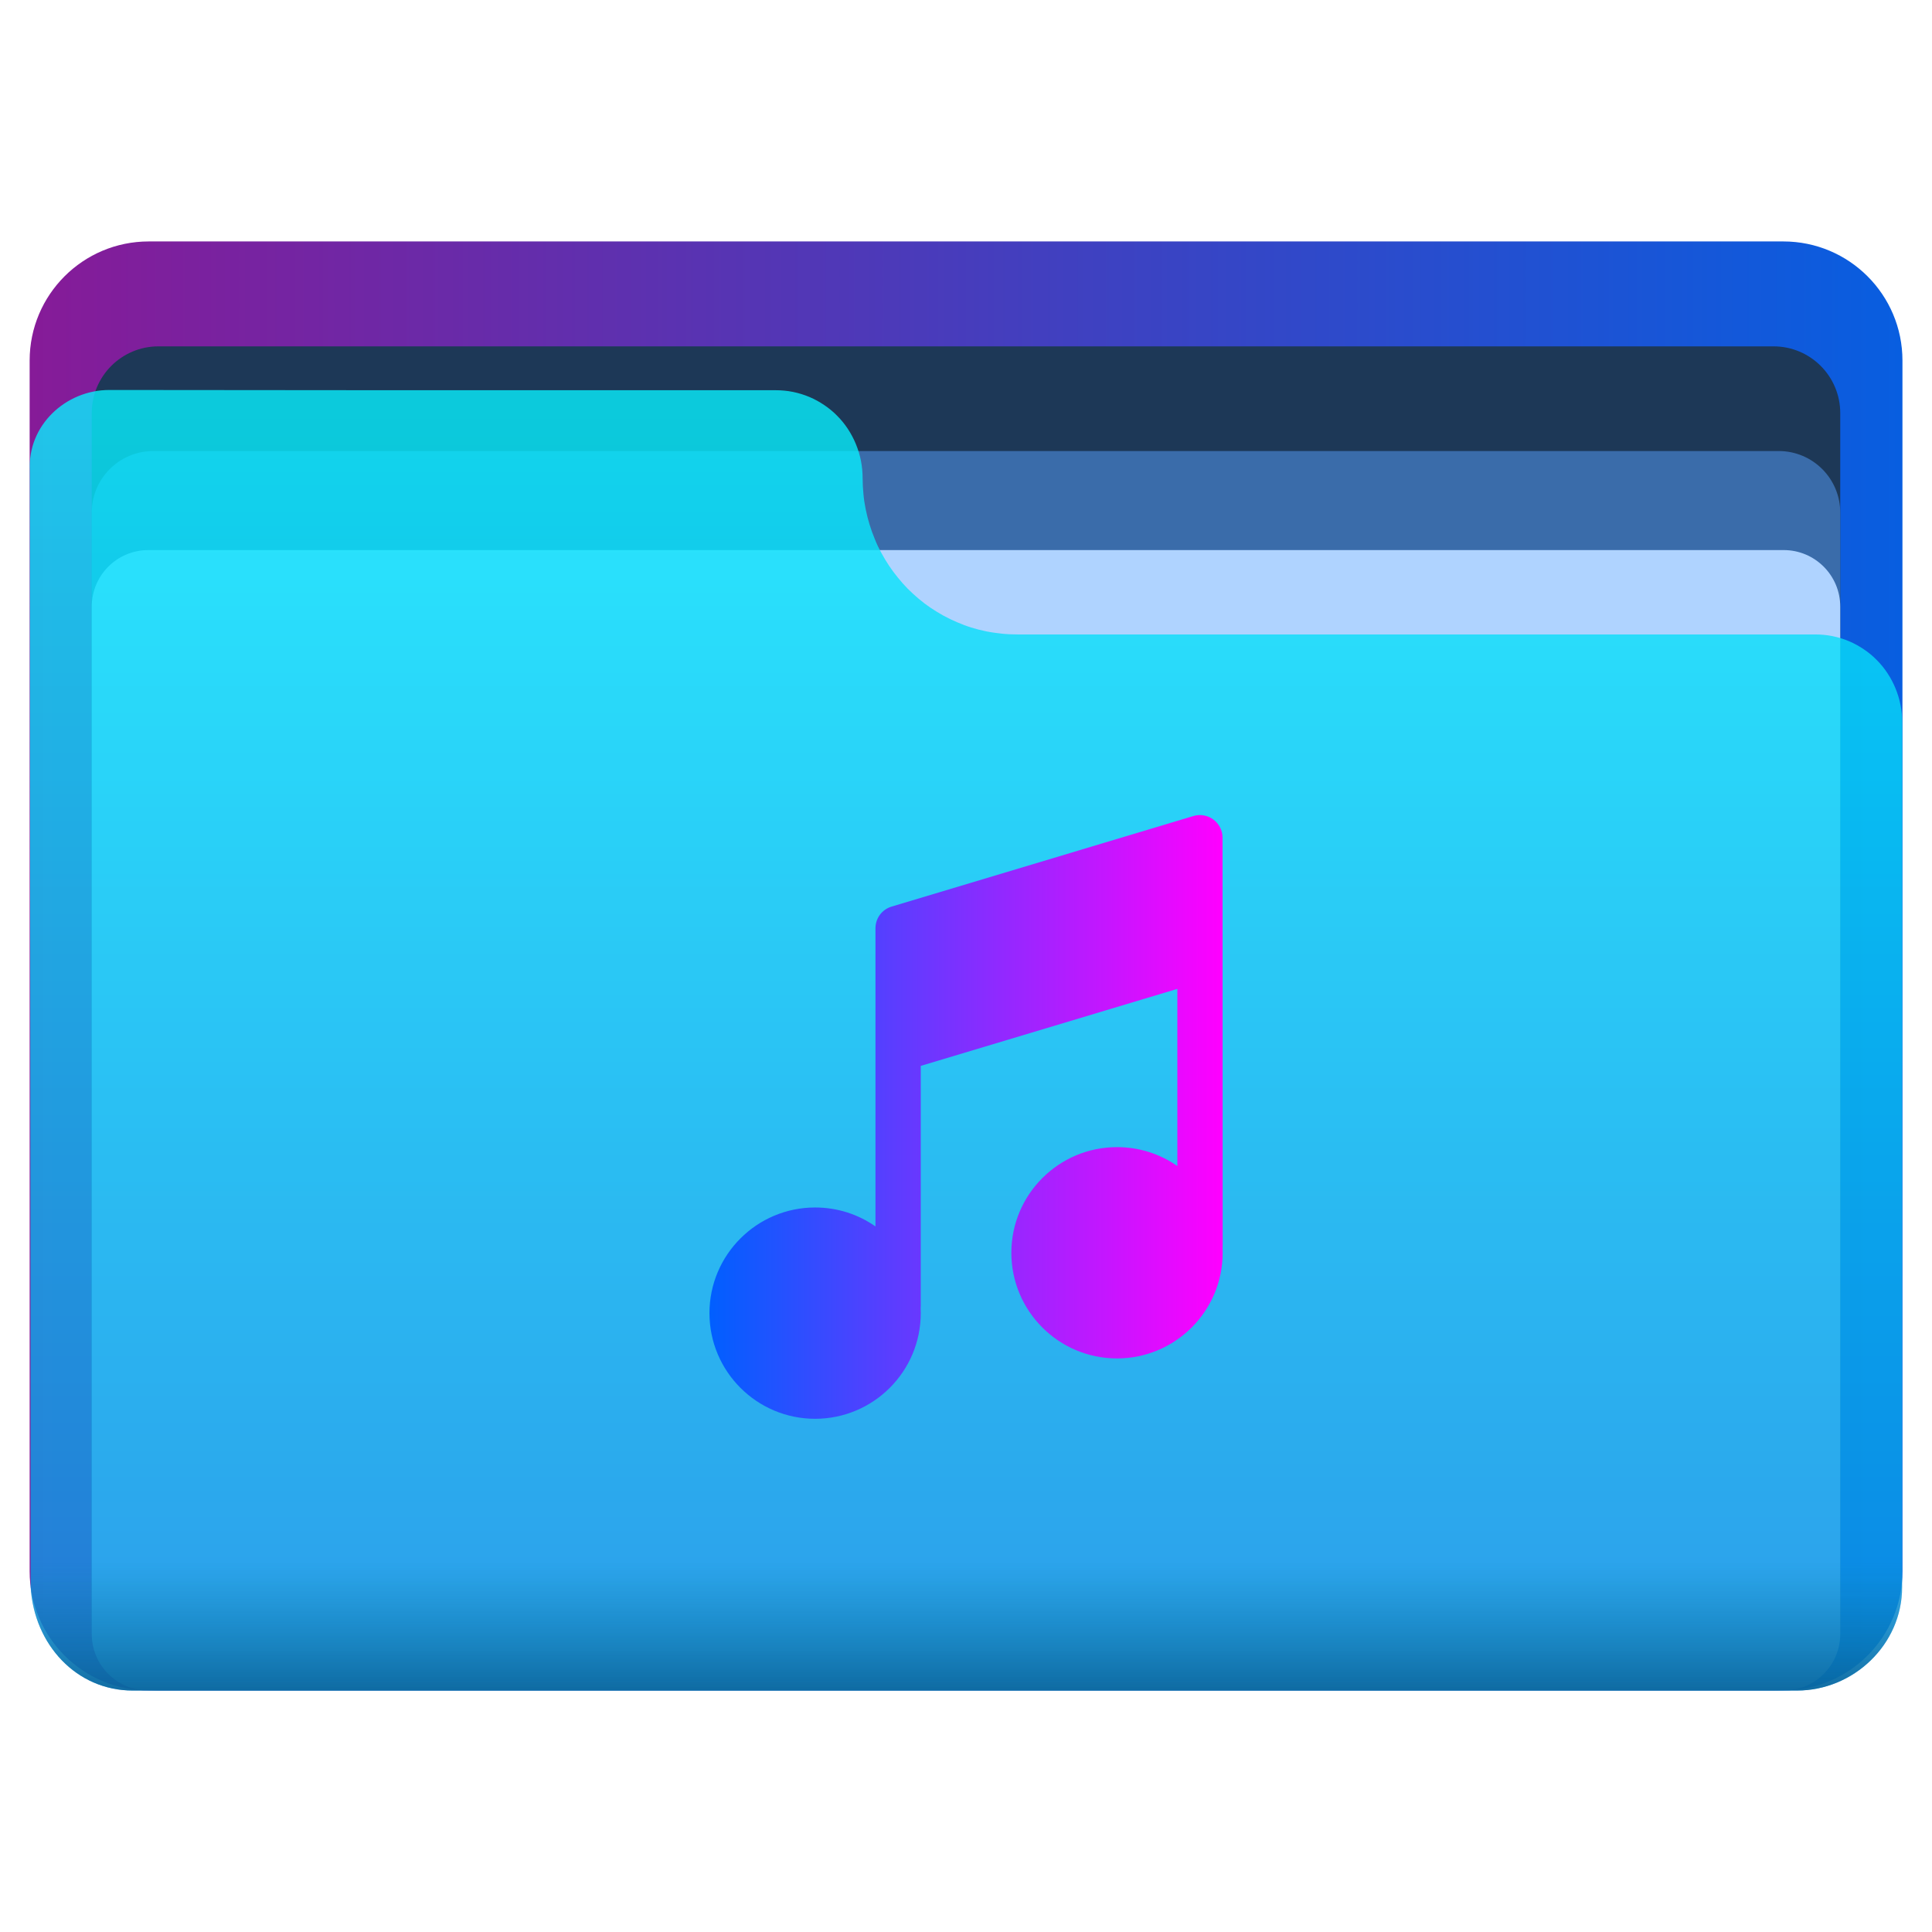
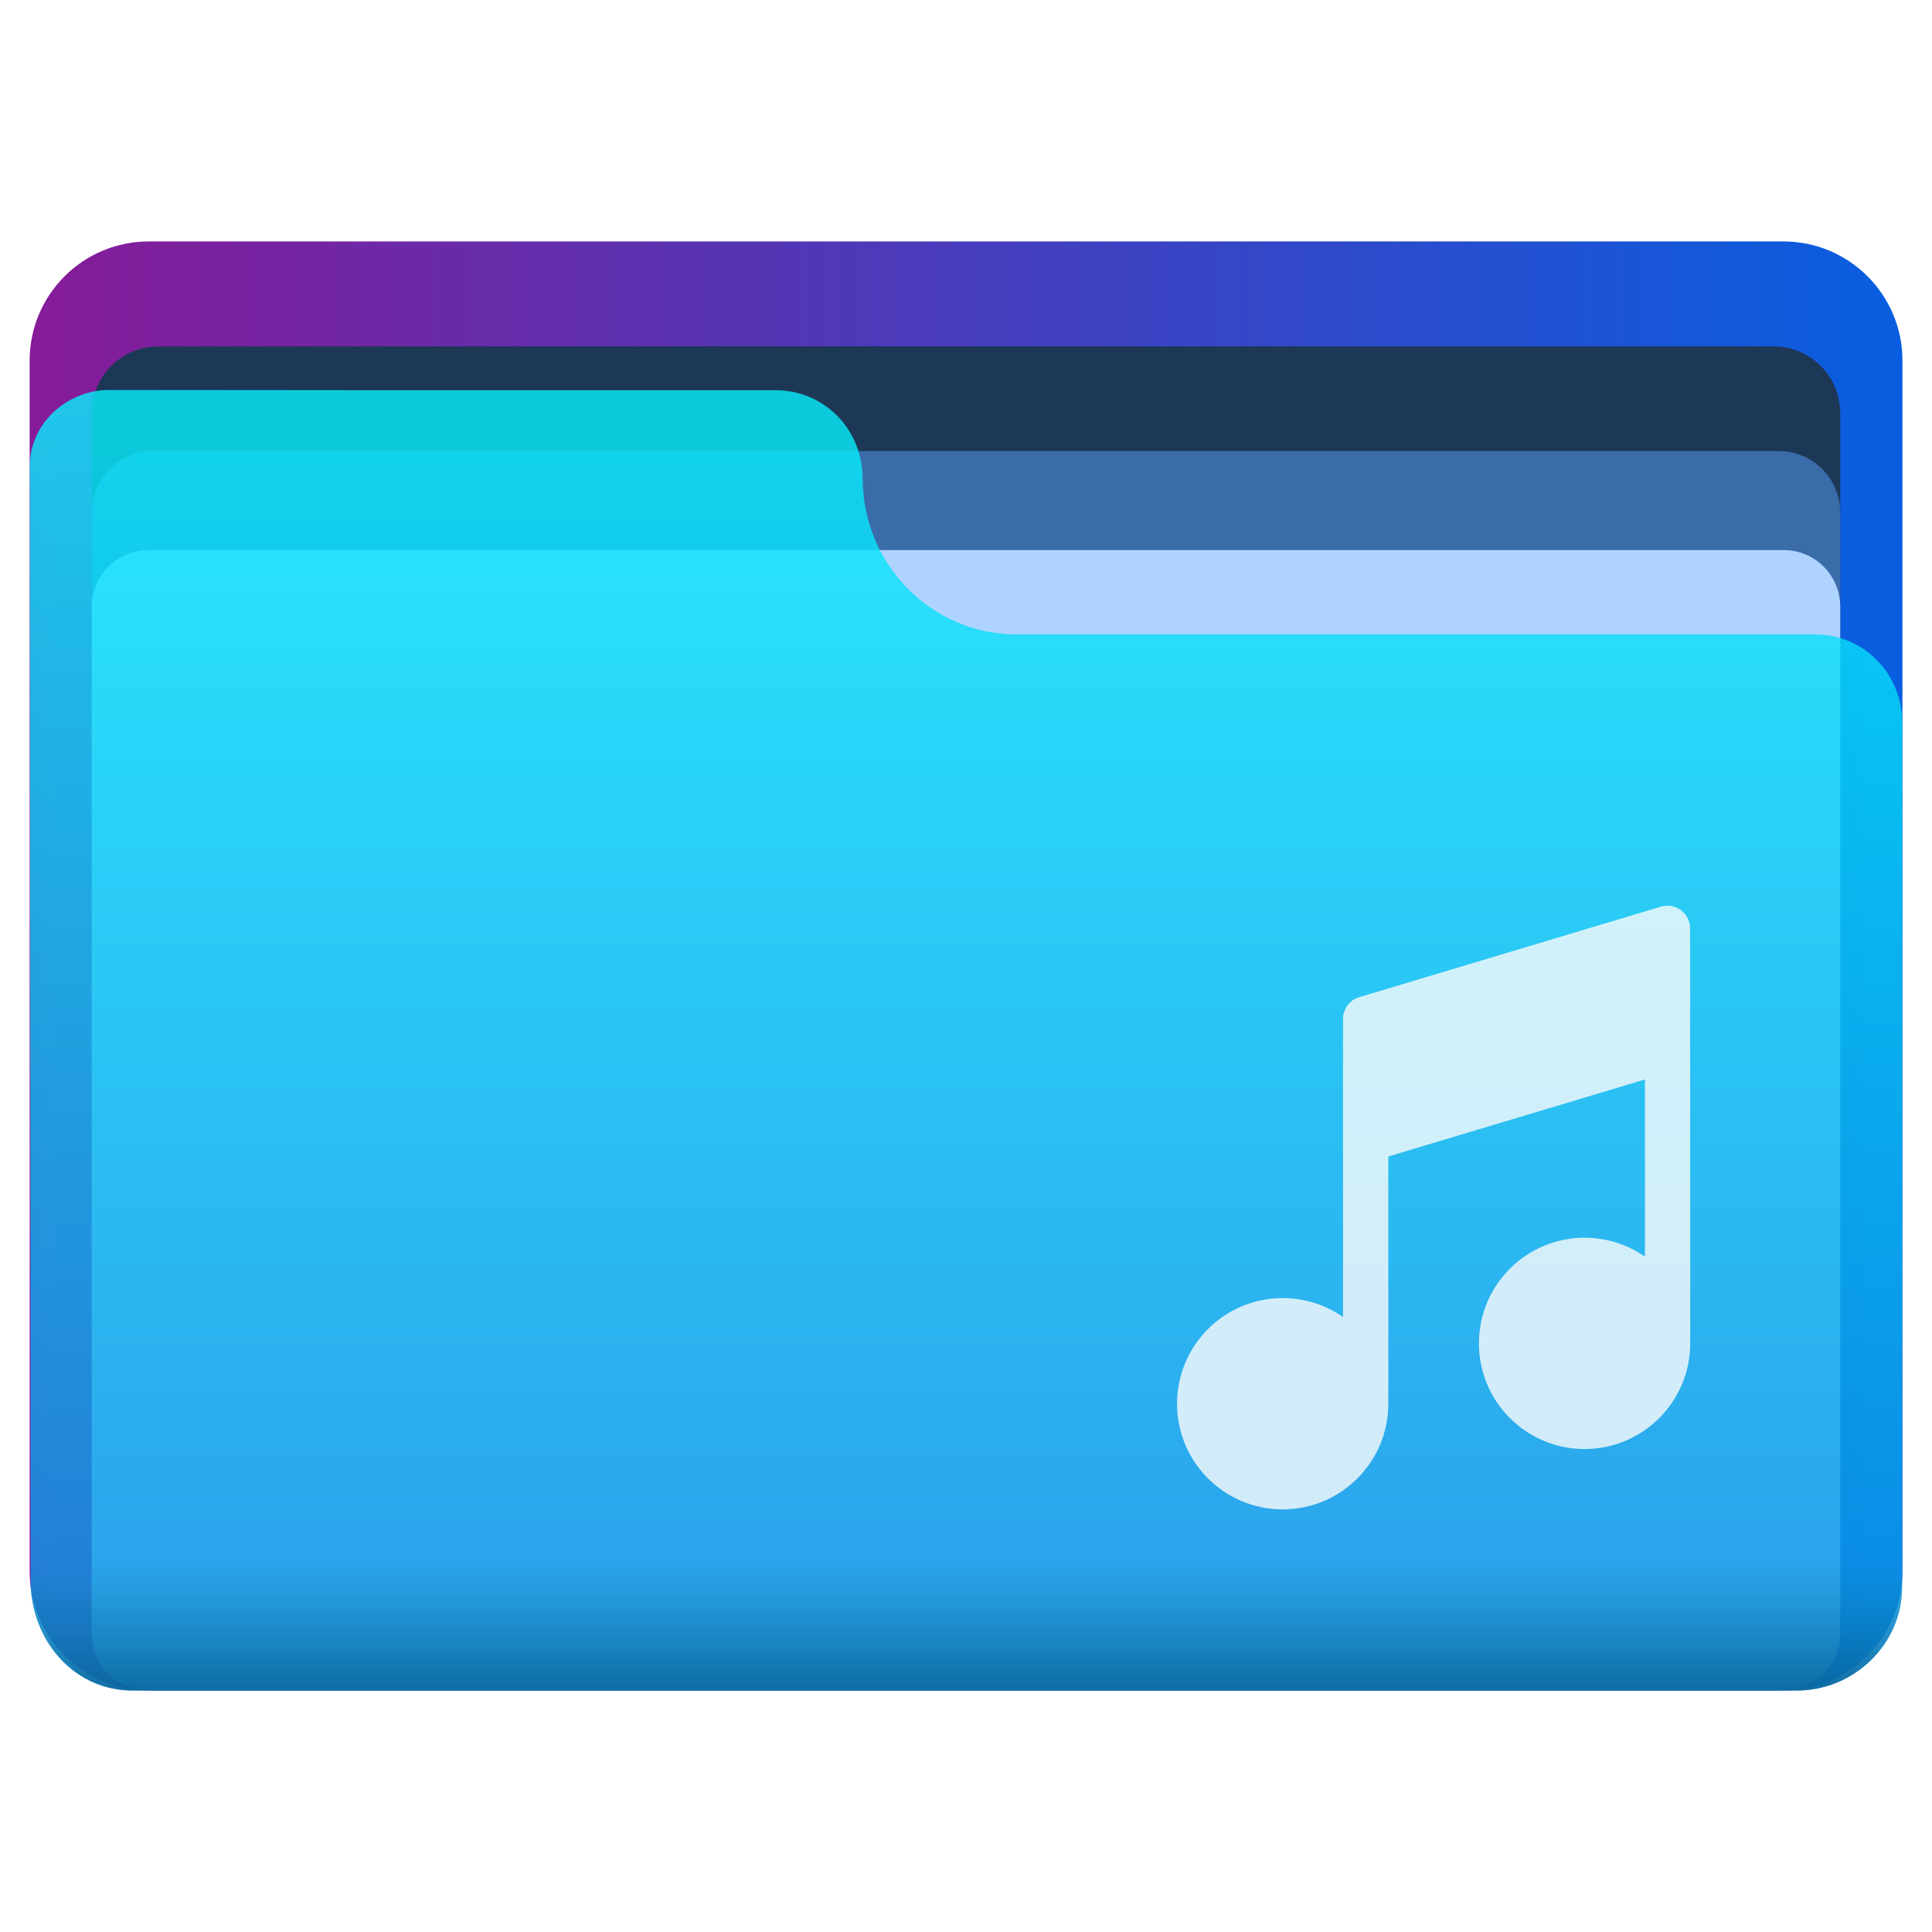
<svg xmlns="http://www.w3.org/2000/svg" width="64" height="64" version="1.1" viewBox="0 0 16.933 16.933">
  <defs>
    <style type="text/css" />
    <style type="text/css" />
-     <linearGradient id="linearGradient1081" x1="6.218" x2="10.715" y1="9.789" y2="9.789" gradientTransform="translate(-.000166 -17.112)" gradientUnits="userSpaceOnUse">
-       <stop stop-color="#005fff" offset="0" />
-       <stop stop-color="#f0f" offset="1" />
-     </linearGradient>
    <linearGradient id="linearGradient60884-3" x1="157.33" x2="247.31" y1="69.985" y2="69.985" gradientTransform="matrix(.18033 0 0 .18033 -28.018 -4.154)" gradientUnits="userSpaceOnUse">
      <stop stop-color="#861b98" offset="0" />
      <stop stop-color="#085ee0" offset="1" />
    </linearGradient>
    <linearGradient id="linearGradient47593-7" x1="193.68" x2="193.68" y1="43.371" y2="103.22" gradientTransform="matrix(.17854 0 0 .18033 -27.733 -4.154)" gradientUnits="userSpaceOnUse">
      <stop stop-color="#07effe" offset="0" />
      <stop stop-color="#0b92e5" offset="1" />
    </linearGradient>
    <linearGradient id="linearGradient2806" x1=".707" x2=".707" y1="14.743" y2="3.539" gradientTransform="translate(3.8869)" gradientUnits="userSpaceOnUse">
      <stop stop-color="#075e91" offset="0" />
      <stop stop-color="#077faa" stop-opacity="0" offset=".1" />
      <stop stop-color="#07effe" stop-opacity="0" offset="1" />
    </linearGradient>
  </defs>
  <g transform="matrix(1.0116 0 0 1.0116 -.098288 -.098288)" fill-rule="evenodd" stroke-width=".18">
    <rect x=".354" y="2.189" width="16.226" height="12.554" ry="1.032" fill="url(#linearGradient60884-3)" style="paint-order:stroke fill markers" />
    <rect x=".892" y="3.098" width="15.149" height="11.645" ry=".578" fill="#1d3857" style="paint-order:stroke fill markers" />
    <rect x=".892" y="4.005" width="15.149" height="10.738" ry=".533" fill="#3a6caa" style="paint-order:stroke fill markers" />
    <rect x=".892" y="4.863" width="15.149" height="9.881" ry=".49" fill="#afd3ff" style="paint-order:stroke fill markers" />
-     <path d="m1.044 3.476c-0.381 0-0.709 0.31-0.688 0.695 0 3.226 0.007 6.427 0.007 9.679 0.03 0.494 0.395 0.894 0.885 0.894h14.418c0.49 0 0.911-0.399 0.911-0.894l1.51e-4 -4.437c0-0.063 7.22e-4 -0.118 7.22e-4 -0.181v-2.875c0-0.053-0.005-0.104-0.015-0.154-0.01-0.05-0.025-0.098-0.044-0.144-0.019-0.046-0.042-0.089-0.069-0.13-0.027-0.041-0.058-0.079-0.092-0.113-0.034-0.035-0.072-0.066-0.112-0.093-0.04-0.027-0.083-0.051-0.128-0.07-0.045-0.019-0.093-0.034-0.142-0.044-0.049-0.01-0.1-0.015-0.153-0.015h-6.91c-0.047 0-0.092-0.002-0.138-0.007-0.045-0.005-0.09-0.011-0.134-0.02-0.044-0.009-0.087-0.02-0.129-0.033-0.042-0.013-0.083-0.029-0.123-0.046-0.04-0.017-0.079-0.036-0.118-0.057-0.038-0.021-0.075-0.044-0.111-0.068-0.036-0.024-0.07-0.05-0.103-0.078-0.033-0.028-0.065-0.057-0.095-0.087-0.03-0.031-0.059-0.063-0.086-0.097-0.027-0.033-0.053-0.068-0.077-0.104-0.024-0.036-0.046-0.073-0.067-0.112-0.021-0.038-0.04-0.078-0.056-0.119-0.017-0.041-0.032-0.082-0.045-0.125-0.013-0.043-0.024-0.086-0.033-0.13-0.009-0.044-0.016-0.089-0.02-0.135-0.004-0.044-0.007-0.089-0.007-0.135 0-0.053-0.005-0.104-0.015-0.154-0.01-0.05-0.025-0.098-0.044-0.144-0.019-0.046-0.042-0.089-0.069-0.13-0.027-0.041-0.058-0.079-0.092-0.113-0.034-0.035-0.072-0.066-0.112-0.093-0.04-0.027-0.083-0.051-0.128-0.07-0.045-0.019-0.093-0.034-0.142-0.044-0.049-0.01-0.1-0.015-0.153-0.015h-3.393z" fill="url(#linearGradient47593-7)" opacity=".8" style="paint-order:stroke fill markers" />
-     <path d="m1.044 3.476c-0.381 0-0.709 0.31-0.688 0.695 0 3.226 0.007 6.427 0.007 9.679 0.03 0.494 0.395 0.894 0.885 0.894h14.418c0.49 0 0.911-0.399 0.911-0.894l1.51e-4 -4.437c0-0.063 7.22e-4 -0.118 7.22e-4 -0.181v-2.875c0-0.053-0.005-0.104-0.015-0.154-0.01-0.05-0.025-0.098-0.044-0.144-0.019-0.046-0.042-0.089-0.069-0.13-0.027-0.041-0.058-0.079-0.092-0.113-0.034-0.035-0.072-0.066-0.112-0.093-0.04-0.027-0.083-0.051-0.128-0.07-0.045-0.019-0.093-0.034-0.142-0.044-0.049-0.01-0.1-0.015-0.153-0.015h-6.91c-0.047 0-0.092-0.002-0.138-0.007-0.045-0.005-0.09-0.011-0.134-0.02-0.044-0.009-0.087-0.02-0.129-0.033-0.042-0.013-0.083-0.029-0.123-0.046-0.04-0.017-0.079-0.036-0.118-0.057-0.038-0.021-0.075-0.044-0.111-0.068-0.036-0.024-0.07-0.05-0.103-0.078-0.033-0.028-0.065-0.057-0.095-0.087-0.03-0.031-0.059-0.063-0.086-0.097-0.027-0.033-0.053-0.068-0.077-0.104-0.024-0.036-0.046-0.073-0.067-0.112-0.021-0.038-0.04-0.078-0.056-0.119-0.017-0.041-0.032-0.082-0.045-0.125-0.013-0.043-0.024-0.086-0.033-0.13-0.009-0.044-0.016-0.089-0.02-0.135-0.004-0.044-0.007-0.089-0.007-0.135 0-0.053-0.005-0.104-0.015-0.154-0.01-0.05-0.025-0.098-0.044-0.144-0.019-0.046-0.042-0.089-0.069-0.13-0.027-0.041-0.058-0.079-0.092-0.113-0.034-0.035-0.072-0.066-0.112-0.093-0.04-0.027-0.083-0.051-0.128-0.07-0.045-0.019-0.093-0.034-0.142-0.044-0.049-0.01-0.1-0.015-0.153-0.015h-3.393z" fill="url(#linearGradient2806)" opacity=".8" style="paint-order:stroke fill markers" />
+     <path d="m1.044 3.476c-0.381 0-0.709 0.31-0.688 0.695 0 3.226 0.007 6.427 0.007 9.679 0.03 0.494 0.395 0.894 0.885 0.894h14.418c0.49 0 0.911-0.399 0.911-0.894l1.51e-4 -4.437c0-0.063 7.22e-4 -0.118 7.22e-4 -0.181v-2.875c0-0.053-0.005-0.104-0.015-0.154-0.01-0.05-0.025-0.098-0.044-0.144-0.019-0.046-0.042-0.089-0.069-0.13-0.027-0.041-0.058-0.079-0.092-0.113-0.034-0.035-0.072-0.066-0.112-0.093s-0.083-0.051-0.128-0.07c-0.045-0.019-0.093-0.034-0.142-0.044-0.049-0.01-0.1-0.015-0.153-0.015h-6.91c-0.047 0-0.092-0.002-0.138-0.007-0.045-0.005-0.09-0.011-0.134-0.02-0.044-0.009-0.087-0.02-0.129-0.033-0.042-0.013-0.083-0.029-0.123-0.046-0.04-0.017-0.079-0.036-0.118-0.057-0.038-0.021-0.075-0.044-0.111-0.068-0.036-0.024-0.07-0.05-0.103-0.078-0.033-0.028-0.065-0.057-0.095-0.087-0.03-0.031-0.059-0.063-0.086-0.097s-0.053-0.068-0.077-0.104c-0.024-0.036-0.046-0.073-0.067-0.112-0.021-0.038-0.04-0.078-0.056-0.119-0.017-0.041-0.032-0.082-0.045-0.125-0.013-0.043-0.024-0.086-0.033-0.13-0.009-0.044-0.016-0.089-0.02-0.135-0.004-0.044-0.007-0.089-0.007-0.135 0-0.053-0.005-0.104-0.015-0.154-0.01-0.05-0.025-0.098-0.044-0.144-0.019-0.046-0.042-0.089-0.069-0.13-0.027-0.041-0.058-0.079-0.092-0.113-0.034-0.035-0.072-0.066-0.112-0.093-0.04-0.027-0.083-0.051-0.128-0.07-0.045-0.019-0.093-0.034-0.142-0.044-0.049-0.01-0.1-0.015-0.153-0.015h-3.393z" fill="url(#linearGradient47593-7)" opacity=".8" style="paint-order:stroke fill markers" />
+     <path d="m1.044 3.476c-0.381 0-0.709 0.31-0.688 0.695 0 3.226 0.007 6.427 0.007 9.679 0.03 0.494 0.395 0.894 0.885 0.894h14.418c0.49 0 0.911-0.399 0.911-0.894l1.51e-4 -4.437c0-0.063 7.22e-4 -0.118 7.22e-4 -0.181v-2.875c0-0.053-0.005-0.104-0.015-0.154-0.01-0.05-0.025-0.098-0.044-0.144-0.019-0.046-0.042-0.089-0.069-0.13-0.027-0.041-0.058-0.079-0.092-0.113-0.034-0.035-0.072-0.066-0.112-0.093s-0.083-0.051-0.128-0.07c-0.045-0.019-0.093-0.034-0.142-0.044-0.049-0.01-0.1-0.015-0.153-0.015h-6.91c-0.047 0-0.092-0.002-0.138-0.007-0.045-0.005-0.09-0.011-0.134-0.02-0.044-0.009-0.087-0.02-0.129-0.033-0.042-0.013-0.083-0.029-0.123-0.046-0.04-0.017-0.079-0.036-0.118-0.057-0.038-0.021-0.075-0.044-0.111-0.068-0.036-0.024-0.07-0.05-0.103-0.078-0.033-0.028-0.065-0.057-0.095-0.087-0.03-0.031-0.059-0.063-0.086-0.097s-0.053-0.068-0.077-0.104c-0.024-0.036-0.046-0.073-0.067-0.112-0.021-0.038-0.04-0.078-0.056-0.119-0.017-0.041-0.032-0.082-0.045-0.125-0.013-0.043-0.024-0.086-0.033-0.13-0.009-0.044-0.016-0.089-0.02-0.135-0.004-0.044-0.007-0.089-0.007-0.135 0-0.053-0.005-0.104-0.015-0.154-0.01-0.05-0.025-0.098-0.044-0.144-0.019-0.046-0.042-0.089-0.069-0.13-0.027-0.041-0.058-0.079-0.092-0.113-0.034-0.035-0.072-0.066-0.112-0.093-0.04-0.027-0.083-0.051-0.128-0.07-0.045-0.019-0.093-0.034-0.142-0.044-0.049-0.01-0.1-0.015-0.153-0.015h-3.393z" fill="url(#linearGradient2806)" opacity=".8" style="paint-order:stroke fill markers" />
  </g>
-   <g stroke-width=".265">
-     <g fill="#5e4aa6">
+   <g fill="#fbfbfb" opacity=".8" stroke-width=".265">
+     <circle cx="-330.35" cy="-328.38" r="0" />
+     <circle cx="-312.11" cy="-326.25" r="0" />
+     <circle cx="-306.02" cy="-333.07" r="0" />
+     <circle cx="-308.84" cy="-326.01" r="0" />
+     <circle cx="-328.8" cy="-330.45" r="0" />
+     <g transform="translate(.000295 -.00033978)">
      <circle cx="-330.35" cy="-328.38" r="0" />
      <circle cx="-312.11" cy="-326.25" r="0" />
      <circle cx="-306.02" cy="-333.07" r="0" />
      <circle cx="-308.84" cy="-326.01" r="0" />
      <circle cx="-328.8" cy="-330.45" r="0" />
    </g>
-     <g transform="translate(.000295 -.00033978)" fill="#5e4aa6">
-       <circle cx="-330.35" cy="-328.38" r="0" />
-       <circle cx="-312.11" cy="-326.25" r="0" />
-       <circle cx="-306.02" cy="-333.07" r="0" />
-       <circle cx="-308.84" cy="-326.01" r="0" />
-       <circle cx="-328.8" cy="-330.45" r="0" />
-     </g>
-     <path d="m10.715 7.342c0-0.063-0.03-0.122-0.08-0.159-0.05-0.037-0.115-0.049-0.175-0.031l-2.646 0.794c-0.084 0.025-0.141 0.102-0.141 0.19v2.613c-0.15-0.105-0.332-0.166-0.529-0.166-0.511 0-0.926 0.415-0.926 0.926s0.415 0.926 0.926 0.926 0.926-0.415 0.926-0.926c0-0.015-3.651e-4 -0.03-0.001-0.045 7.197e-4 -0.007 0.001-0.014 0.001-0.021v-2.101l2.249-0.675v1.553c-0.15-0.105-0.332-0.166-0.529-0.166-0.511 0-0.926 0.415-0.926 0.926s0.415 0.926 0.926 0.926 0.926-0.415 0.926-0.926c0-0.015-3.7e-4 -0.03-0.001-0.045 7.14e-4 -0.007 0.001-0.014 0.001-0.021z" fill="url(#linearGradient1081)" />
+     <path d="m14.813 8.136c0-0.063-0.03-0.122-0.08-0.159-0.05-0.037-0.115-0.049-0.175-0.031l-2.646 0.794c-0.084 0.025-0.141 0.102-0.141 0.19v2.613c-0.15-0.105-0.332-0.166-0.529-0.166-0.511 0-0.926 0.415-0.926 0.926s0.415 0.926 0.926 0.926 0.926-0.415 0.926-0.926c0-0.015-3.65e-4 -0.03-0.001-0.045 7.2e-4 -0.007 0.001-0.014 0.001-0.021v-2.101l2.249-0.675v1.553c-0.15-0.105-0.332-0.166-0.529-0.166-0.511 0-0.926 0.415-0.926 0.926s0.415 0.926 0.926 0.926 0.926-0.415 0.926-0.926c0-0.015-3.7e-4 -0.03-0.001-0.045 7.14e-4 -0.007 0.001-0.014 0.001-0.021z" />
  </g>
</svg>
